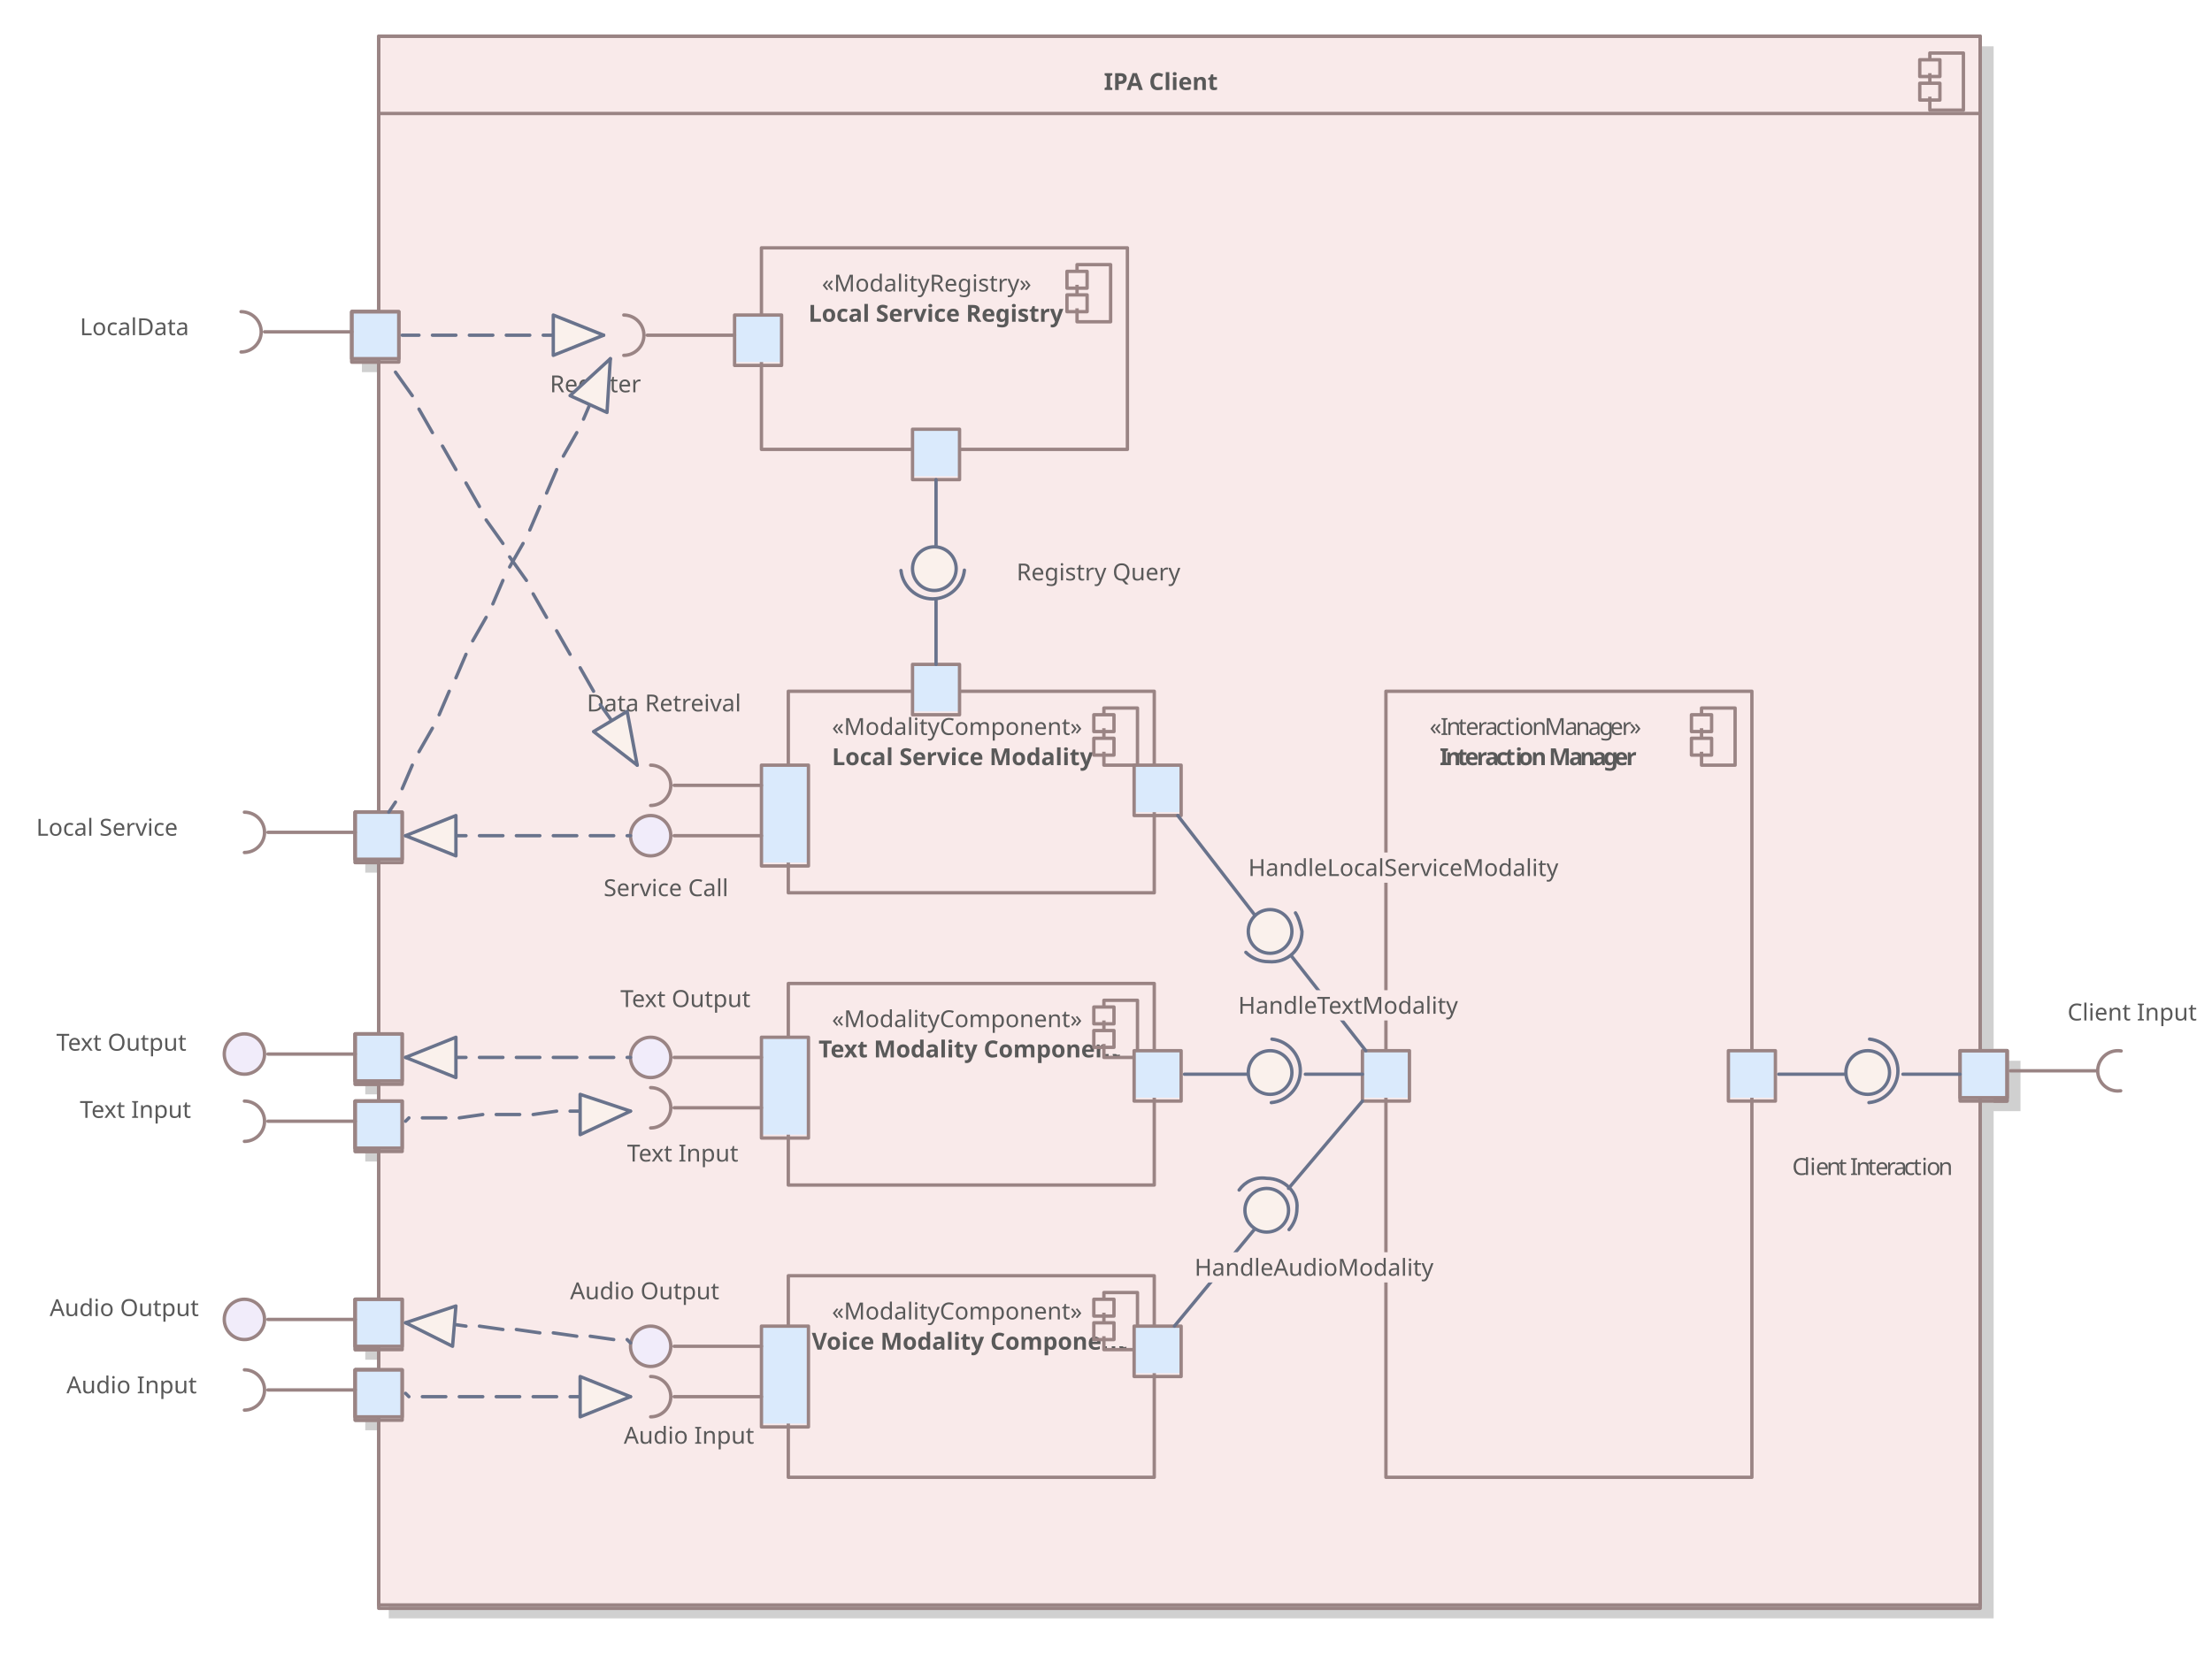
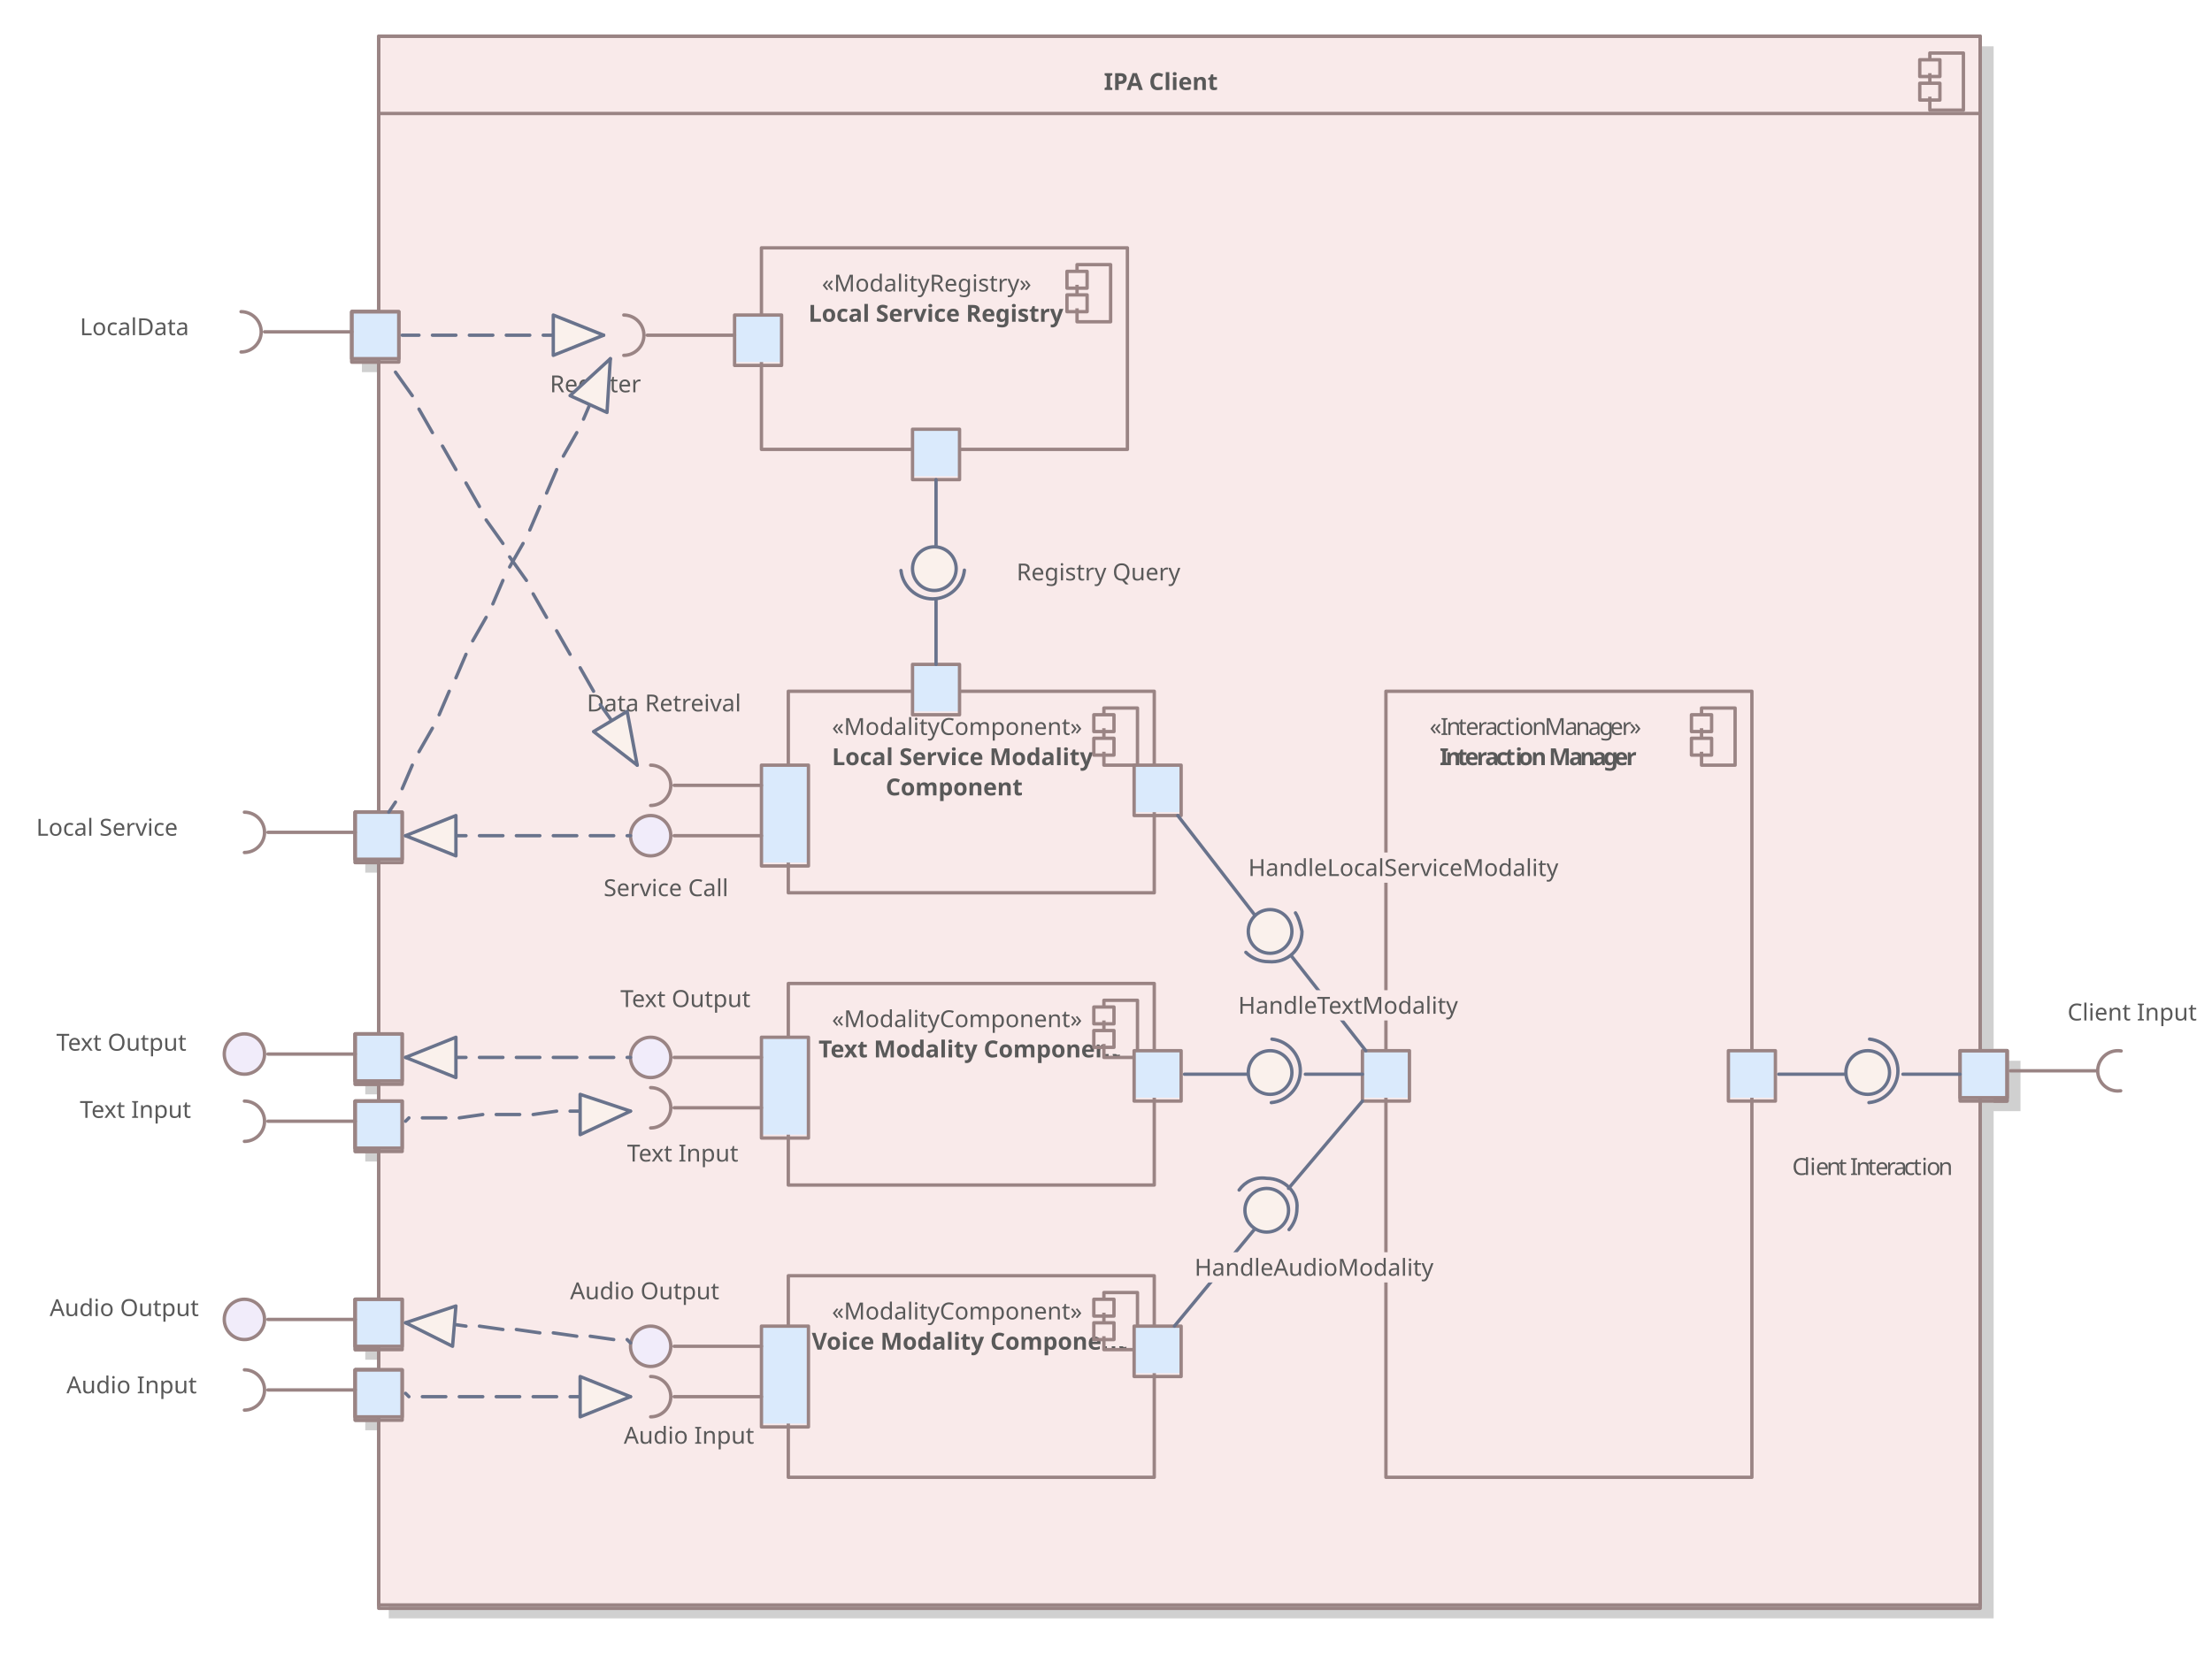
<svg xmlns="http://www.w3.org/2000/svg" version="1.1" preserveAspectRatio="xMidYMid" xml:space="preserve" width="488.354pt" height="365.397pt" viewBox="-7.259 24.19 488.354 365.397">
  <g transform="matrix(1 0 0 -1 0 816)">
    <g stroke="#000000" fill="none" fill-rule="evenodd" stroke-width="1" stroke-linecap="round" stroke-linejoin="round" stroke-miterlimit="3" letter-spacing="normal" font-weight="normal" font-style="normal" baseline-shift="0">
      <g transform="matrix(0.5 0 0 0.5 0 816.45)">
        <g transform="matrix(1.482477 0 0 -1.483639 0 0)" font-family="CalibriUnicode" font-size="7">
          <rect fill="#D0D0D0" stroke="none" x="577" y="349" width="15" height="15" />
          <rect stroke="none" fill="#DAEAFC" x="574" y="346" width="14" height="14" />
          <rect stroke="#9A8484" x="574" y="346" width="14" height="15" />
          <rect stroke="#9A8484" x="574" y="346" width="14" height="14" />
          <rect fill="#D0D0D0" stroke="none" x="98" y="129" width="15" height="15" />
          <rect stroke="none" fill="#DAEAFC" x="95" y="126" width="14" height="14" />
          <rect stroke="#9A8484" x="95" y="126" width="14" height="15" />
          <rect stroke="#9A8484" x="95" y="126" width="14" height="14" />
          <rect fill="#D0D0D0" stroke="none" x="99" y="423" width="15" height="15" />
          <rect stroke="none" fill="#DAEAFC" x="96" y="420" width="14" height="14" />
          <rect stroke="#9A8484" x="96" y="420" width="14" height="15" />
          <rect stroke="#9A8484" x="96" y="420" width="14" height="14" />
          <rect fill="#D0D0D0" stroke="none" x="99" y="444" width="15" height="15" />
          <rect stroke="none" fill="#DAEAFC" x="96" y="441" width="14" height="14" />
          <rect stroke="#9A8484" x="96" y="441" width="14" height="15" />
          <rect stroke="#9A8484" x="96" y="441" width="14" height="14" />
          <rect fill="#D0D0D0" stroke="none" x="99" y="278" width="15" height="15" />
          <rect stroke="none" fill="#DAEAFC" x="96" y="275" width="14" height="14" />
          <rect stroke="#9A8484" x="96" y="275" width="14" height="15" />
          <rect stroke="#9A8484" x="96" y="275" width="14" height="14" />
          <rect fill="#D0D0D0" stroke="none" x="99" y="344" width="15" height="15" />
          <rect stroke="none" fill="#DAEAFC" x="96" y="341" width="14" height="14" />
          <rect stroke="#9A8484" x="96" y="341" width="14" height="15" />
          <rect stroke="#9A8484" x="96" y="341" width="14" height="14" />
          <rect fill="#D0D0D0" stroke="none" x="99" y="364" width="15" height="15" />
          <rect stroke="none" fill="#DAEAFC" x="96" y="361" width="14" height="14" />
          <rect stroke="#9A8484" x="96" y="361" width="14" height="15" />
          <rect stroke="#9A8484" x="96" y="361" width="14" height="14" />
          <rect fill="#D0D0D0" stroke="none" x="106" y="47" width="478" height="468" />
          <rect stroke="none" fill="#F9EAEA" x="103" y="44" width="477" height="467" />
          <rect stroke="#9A8484" x="103" y="44" width="477" height="468" />
          <rect stroke="#9A8484" x="103" y="44" width="477" height="467" />
          <text transform="matrix(1 0 0 1 319 53)" fill="#595959" font-weight="bold" stroke="none">
            <tspan dx="0 " x="0" y="7">IPA Client</tspan>
          </text>
          <path stroke="#9A8484" d="M103 67H580" />
          <rect stroke="none" fill="#F9EAEA" x="565" y="49" width="10" height="16" />
          <rect stroke="#9A8484" x="565" y="49" width="10" height="17" />
          <rect stroke="none" fill="#F9EAEA" x="562" y="51" width="6" height="4" />
          <rect stroke="#9A8484" x="562" y="51" width="6" height="5" />
          <rect stroke="none" fill="#F9EAEA" x="562" y="58" width="6" height="4" />
          <rect stroke="#9A8484" x="562" y="58" width="6" height="5" />
          <rect stroke="none" fill="#DAEAFC" x="574" y="346" width="14" height="14" />
          <rect stroke="#9A8484" x="574" y="346" width="14" height="15" />
          <rect stroke="#9A8484" x="574" y="346" width="14" height="14" />
          <rect stroke="none" fill="#DAEAFC" x="95" y="126" width="14" height="14" />
          <rect stroke="#9A8484" x="95" y="126" width="14" height="15" />
          <rect stroke="#9A8484" x="95" y="126" width="14" height="14" />
          <rect stroke="none" fill="#DAEAFC" x="96" y="420" width="14" height="14" />
          <rect stroke="#9A8484" x="96" y="420" width="14" height="15" />
          <rect stroke="#9A8484" x="96" y="420" width="14" height="14" />
          <rect stroke="none" fill="#DAEAFC" x="96" y="441" width="14" height="14" />
          <rect stroke="#9A8484" x="96" y="441" width="14" height="15" />
          <rect stroke="#9A8484" x="96" y="441" width="14" height="14" />
          <rect stroke="none" fill="#DAEAFC" x="96" y="275" width="14" height="14" />
          <rect stroke="#9A8484" x="96" y="275" width="14" height="15" />
          <rect stroke="#9A8484" x="96" y="275" width="14" height="14" />
          <rect stroke="none" fill="#DAEAFC" x="96" y="341" width="14" height="14" />
          <rect stroke="#9A8484" x="96" y="341" width="14" height="15" />
          <rect stroke="#9A8484" x="96" y="341" width="14" height="14" />
          <rect stroke="none" fill="#DAEAFC" x="96" y="361" width="14" height="14" />
          <rect stroke="#9A8484" x="96" y="361" width="14" height="15" />
          <rect stroke="#9A8484" x="96" y="361" width="14" height="14" />
          <path stroke="#9A8484" d="M589 352h26M621.99 346.08C621.66 346.03 621.33 346 621 346C617.69 346 615 348.69 615 352C615 355.31 617.69 358 621 358C621.28 358 621.57 357.98 621.85 357.94" />
          <text transform="matrix(1 0 0 1 606 330)" fill="#595959" stroke="none">
            <tspan dx="0 " x="0" y="7">Client Input</tspan>
          </text>
          <path stroke="#9A8484" d="M95 132H69m-7 6C62 138 62 138 62 138C65.31 138 68 135.31 68 132C68 128.71 65.29 126 62 126" />
          <text transform="matrix(1 0 0 1 14 126)" fill="#595959" stroke="none">
            <tspan dx="0 " x="0" y="7">LocalData</tspan>
          </text>
          <path stroke="#9A8484" d="M96 426H70" />
          <path stroke="none" fill="#F1ECFA" d="M57 426C57 422.69 59.69 420 63 420C66.31 420 69 422.69 69 426C69 429.31 66.31 432 63 432C59.69 432 57 429.31 57 426" />
          <path stroke="#9A8484" d="M57 426C57 422.69 59.69 420 63 420C66.31 420 69 422.69 69 426C69 429.31 66.31 432 63 432C59.69 432 57 429.31 57 426M57 426C57 422.69 59.69 420 63 420C66.31 420 69 422.69 69 426C69 429.31 66.31 432 63 432C59.69 432 57 429.31 57 426" />
          <text transform="matrix(1 0 0 1 5 418)" fill="#595959" stroke="none">
            <tspan dx="0 " x="0" y="7">Audio Output</tspan>
          </text>
          <path stroke="#9A8484" d="M96 447H70m-7 6C63 453 63 453 63 453C66.31 453 69 450.31 69 447C69 443.71 66.29 441 63 441" />
          <text transform="matrix(1 0 0 1 10 441)" fill="#595959" stroke="none">
            <tspan dx="0 " x="0" y="7">Audio Input</tspan>
          </text>
          <path stroke="#9A8484" d="M96 281H70m-7 6C63 287 63 287 63 287C66.31 287 69 284.31 69 281C69 277.71 66.29 275 63 275" />
          <text transform="matrix(1 0 0 1 1 275)" fill="#595959" stroke="none">
            <tspan dx="0 " x="0" y="7">Local Service</tspan>
          </text>
          <path stroke="#9A8484" d="M96 347H70" />
          <path stroke="none" fill="#F1ECFA" d="M57 347C57 343.69 59.69 341 63 341C66.31 341 69 343.69 69 347C69 350.31 66.31 353 63 353C59.69 353 57 350.31 57 347" />
          <path stroke="#9A8484" d="M57 347C57 343.69 59.69 341 63 341C66.31 341 69 343.69 69 347C69 350.31 66.31 353 63 353C59.69 353 57 350.31 57 347M57 347C57 343.69 59.69 341 63 341C66.31 341 69 343.69 69 347C69 350.31 66.31 353 63 353C59.69 353 57 350.31 57 347" />
          <text transform="matrix(1 0 0 1 7 339)" fill="#595959" stroke="none">
            <tspan dx="0 " x="0" y="7">Text Output</tspan>
          </text>
          <path stroke="#9A8484" d="M96 367H70m-7 6C63 373 63 373 63 373C66.31 373 69 370.31 69 367C69 363.71 66.29 361 63 361" />
          <text transform="matrix(1 0 0 1 14 359)" fill="#595959" stroke="none">
            <tspan dx="0 " x="0" y="7">Text Input</tspan>
          </text>
          <rect stroke="none" fill="#F9EAEA" x="217" y="107" width="109" height="59" />
          <rect stroke="#9A8484" x="217" y="107" width="109" height="60" />
          <text transform="matrix(1 0 0 1 235 113)" fill="#595959" stroke="none">
            <tspan dx="0 " x="0" y="7">«ModalityRegistry»</tspan>
          </text>
          <text transform="matrix(1 0 0 1 231 122)" fill="#595959" font-weight="bold" stroke="none">
            <tspan dx="0 " x="0" y="7">Local Service Registry</tspan>
          </text>
          <rect stroke="none" fill="#F9EAEA" x="311" y="112" width="10" height="16" />
          <rect stroke="#9A8484" x="311" y="112" width="10" height="17" />
          <rect stroke="none" fill="#F9EAEA" x="308" y="114" width="6" height="4" />
          <rect stroke="#9A8484" x="308" y="114" width="6" height="5" />
          <rect stroke="none" fill="#F9EAEA" x="308" y="121" width="6" height="4" />
          <rect stroke="#9A8484" x="308" y="121" width="6" height="5" />
          <rect stroke="none" fill="#DAEAFC" x="209" y="127" width="14" height="14" />
          <rect stroke="#9A8484" x="209" y="127" width="14" height="15" />
          <rect stroke="none" fill="#DAEAFC" x="262" y="161" width="14" height="14" />
          <rect stroke="#9A8484" x="262" y="161" width="14" height="15" />
          <path stroke="#9A8484" d="M209 133H183m-7 6C176 139 176 139 176 139C179.31 139 182 136.31 182 133C182 129.71 179.29 127 176 127" />
          <text transform="matrix(1 0 0 1 154 143)" fill="#595959" stroke="none">
            <tspan dx="0 " x="0" y="7">Register</tspan>
          </text>
          <rect stroke="none" fill="#F9EAEA" x="403" y="239" width="109" height="233" />
          <rect stroke="#9A8484" x="403" y="239" width="109" height="234" />
          <text transform="matrix(1 0 0 1 416 245)" fill="#595959" stroke="none">
            <tspan dx="0 " x="0" y="7">«</tspan>
            <tspan dx="0 " x="3.25" y="7">I</tspan>
            <tspan dx="0 " x="5" y="7">n</tspan>
            <tspan dx="0 " x="8.5" y="7">t</tspan>
            <tspan dx="0 " x="10.75" y="7">e</tspan>
            <tspan dx="0 " x="14.25" y="7">r</tspan>
            <tspan dx="0 " x="16.5" y="7">a</tspan>
            <tspan dx="0 " x="19.75" y="7">c</tspan>
            <tspan dx="0 0 " x="22.75" y="7">ti</tspan>
            <tspan dx="0 " x="26.75" y="7">o</tspan>
            <tspan dx="0 " x="30.5" y="7">n</tspan>
            <tspan dx="0 " x="34.25" y="7">M</tspan>
            <tspan dx="0 " x="40.25" y="7">a</tspan>
            <tspan dx="0 " x="43.5" y="7">n</tspan>
            <tspan dx="0 " x="47.25" y="7">a</tspan>
            <tspan dx="0 " x="50.5" y="7">g</tspan>
            <tspan dx="0 " x="53.75" y="7">e</tspan>
            <tspan dx="0 " x="57.25" y="7">r</tspan>
            <tspan dx="0 " x="59.5" y="7">»</tspan>
          </text>
          <text transform="matrix(1 0 0 1 419 254)" fill="#595959" font-weight="bold" stroke="none">
            <tspan dx="0 " x="0" y="7">I</tspan>
            <tspan dx="0 " x="1.75" y="7">n</tspan>
            <tspan dx="0 " x="5.25" y="7">t</tspan>
            <tspan dx="0 " x="7.5" y="7">e</tspan>
            <tspan dx="0 " x="11" y="7">r</tspan>
            <tspan dx="0 " x="13.5" y="7">a</tspan>
            <tspan dx="0 " x="16.75" y="7">c</tspan>
            <tspan dx="0 0 " x="19.5" y="7">ti</tspan>
            <tspan dx="0 " x="23.5" y="7">o</tspan>
            <tspan dx="0 " x="27.25" y="7">n</tspan>
            <tspan dx="0 " x="31" y="7"> </tspan>
            <tspan dx="0 " x="32.5" y="7">M</tspan>
            <tspan dx="0 " x="38.5" y="7">a</tspan>
            <tspan dx="0 " x="41.75" y="7">n</tspan>
            <tspan dx="0 " x="45.5" y="7">a</tspan>
            <tspan dx="0 " x="48.75" y="7">g</tspan>
            <tspan dx="0 " x="52" y="7">e</tspan>
            <tspan dx="0 " x="55.5" y="7">r</tspan>
          </text>
          <rect stroke="none" fill="#F9EAEA" x="497" y="244" width="10" height="16" />
          <rect stroke="#9A8484" x="497" y="244" width="10" height="17" />
          <rect stroke="none" fill="#F9EAEA" x="494" y="246" width="6" height="4" />
          <rect stroke="#9A8484" x="494" y="246" width="6" height="5" />
          <rect stroke="none" fill="#F9EAEA" x="494" y="253" width="6" height="4" />
          <rect stroke="#9A8484" x="494" y="253" width="6" height="5" />
          <rect stroke="none" fill="#DAEAFC" x="396" y="346" width="14" height="14" />
          <rect stroke="#9A8484" x="396" y="346" width="14" height="15" />
          <rect stroke="none" fill="#DAEAFC" x="505" y="346" width="14" height="14" />
          <rect stroke="#9A8484" x="505" y="346" width="14" height="15" />
          <rect stroke="none" fill="#F9EAEA" x="225" y="413" width="109" height="59" />
          <rect stroke="#9A8484" x="225" y="413" width="109" height="60" />
          <text transform="matrix(1 0 0 1 238 419)" fill="#595959" stroke="none">
            <tspan dx="0 " x="0" y="7">«ModalityComponent»</tspan>
          </text>
          <text transform="matrix(1 0 0 1 232 428)" fill="#595959" font-weight="bold" stroke="none">
            <tspan dx="0 " x="0" y="7">Voice Modality Component</tspan>
          </text>
          <rect stroke="none" fill="#F9EAEA" x="319" y="418" width="10" height="16" />
          <rect stroke="#9A8484" x="319" y="418" width="10" height="17" />
          <rect stroke="none" fill="#F9EAEA" x="316" y="420" width="6" height="4" />
          <rect stroke="#9A8484" x="316" y="420" width="6" height="5" />
          <rect stroke="none" fill="#F9EAEA" x="316" y="427" width="6" height="4" />
          <rect stroke="#9A8484" x="316" y="427" width="6" height="5" />
          <rect stroke="none" fill="#DAEAFC" x="217" y="428" width="14" height="29" />
          <rect stroke="#9A8484" x="217" y="428" width="14" height="30" />
          <rect stroke="none" fill="#DAEAFC" x="328" y="428" width="14" height="14" />
          <rect stroke="#9A8484" x="328" y="428" width="14" height="15" />
          <path stroke="#9A8484" d="M217 434H191" />
          <path stroke="none" fill="#F1ECFA" d="M178 434C178 430.69 180.69 428 184 428C187.31 428 190 430.69 190 434C190 437.31 187.31 440 184 440C180.69 440 178 437.31 178 434" />
          <path stroke="#9A8484" d="M178 434C178 430.69 180.69 428 184 428C187.31 428 190 430.69 190 434C190 437.31 187.31 440 184 440C180.69 440 178 437.31 178 434M178 434C178 430.69 180.69 428 184 428C187.31 428 190 430.69 190 434C190 437.31 187.31 440 184 440C180.69 440 178 437.31 178 434" />
          <text transform="matrix(1 0 0 1 160 413)" fill="#595959" stroke="none">
            <tspan dx="0 " x="0" y="7">Audio Output</tspan>
          </text>
          <path stroke="#9A8484" d="M217 449H191m-7 6C184 455 184 455 184 455C187.31 455 190 452.31 190 449C190 445.71 187.29 443 184 443" />
          <text transform="matrix(1 0 0 1 176 456)" fill="#595959" stroke="none">
            <tspan dx="0 " x="0" y="7">Audio Input</tspan>
          </text>
          <rect stroke="none" fill="#F9EAEA" x="225" y="326" width="109" height="59" />
          <rect stroke="#9A8484" x="225" y="326" width="109" height="60" />
          <text transform="matrix(1 0 0 1 238 332)" fill="#595959" stroke="none">
            <tspan dx="0 " x="0" y="7">«ModalityComponent»</tspan>
          </text>
          <text transform="matrix(1 0 0 1 234 341)" fill="#595959" font-weight="bold" stroke="none">
            <tspan dx="0 " x="0" y="7">Text Modality Component</tspan>
          </text>
          <rect stroke="none" fill="#F9EAEA" x="319" y="331" width="10" height="16" />
          <rect stroke="#9A8484" x="319" y="331" width="10" height="17" />
          <rect stroke="none" fill="#F9EAEA" x="316" y="333" width="6" height="4" />
          <rect stroke="#9A8484" x="316" y="333" width="6" height="5" />
          <rect stroke="none" fill="#F9EAEA" x="316" y="340" width="6" height="4" />
          <rect stroke="#9A8484" x="316" y="340" width="6" height="5" />
          <rect stroke="none" fill="#DAEAFC" x="217" y="342" width="14" height="29" />
          <rect stroke="#9A8484" x="217" y="342" width="14" height="30" />
          <rect stroke="none" fill="#DAEAFC" x="328" y="346" width="14" height="14" />
          <rect stroke="#9A8484" x="328" y="346" width="14" height="15" />
          <path stroke="#9A8484" d="M217 348H191" />
          <path stroke="none" fill="#F1ECFA" d="M178 348C178 344.69 180.69 342 184 342C187.31 342 190 344.69 190 348C190 351.31 187.31 354 184 354C180.69 354 178 351.31 178 348" />
          <path stroke="#9A8484" d="M178 348C178 344.69 180.69 342 184 342C187.31 342 190 344.69 190 348C190 351.31 187.31 354 184 354C180.69 354 178 351.31 178 348M178 348C178 344.69 180.69 342 184 342C187.31 342 190 344.69 190 348C190 351.31 187.31 354 184 354C180.69 354 178 351.31 178 348" />
          <text transform="matrix(1 0 0 1 175 326)" fill="#595959" stroke="none">
            <tspan dx="0 " x="0" y="7">Text Output</tspan>
          </text>
          <path stroke="#9A8484" d="M217 363H191m-7 6C184 369 184 369 184 369C187.31 369 190 366.31 190 363C190 359.71 187.29 357 184 357" />
          <text transform="matrix(1 0 0 1 177 372)" fill="#595959" stroke="none">
            <tspan dx="0 " x="0" y="7">Text Input</tspan>
          </text>
          <rect stroke="none" fill="#F9EAEA" x="225" y="239" width="109" height="59" />
          <rect stroke="#9A8484" x="225" y="239" width="109" height="60" />
          <text transform="matrix(1 0 0 1 238 245)" fill="#595959" stroke="none">
            <tspan dx="0 " x="0" y="7">«ModalityComponent»</tspan>
          </text>
          <text transform="matrix(1 0 0 1 238 254)" fill="#595959" font-weight="bold" stroke="none">
            <tspan dx="0 " x="0" y="7">Local Service Modality</tspan>
          </text>
+           <text transform="matrix(1 0 0 1 254 263)" fill="#595959" font-weight="bold" stroke="none">
+             <tspan dx="0 " x="0" y="7">Component</tspan>
+           </text>
          <rect stroke="none" fill="#F9EAEA" x="319" y="244" width="10" height="16" />
          <rect stroke="#9A8484" x="319" y="244" width="10" height="17" />
          <rect stroke="none" fill="#F9EAEA" x="316" y="246" width="6" height="4" />
          <rect stroke="#9A8484" x="316" y="246" width="6" height="5" />
          <rect stroke="none" fill="#F9EAEA" x="316" y="253" width="6" height="4" />
          <rect stroke="#9A8484" x="316" y="253" width="6" height="5" />
          <rect stroke="none" fill="#DAEAFC" x="328" y="261" width="14" height="14" />
          <rect stroke="#9A8484" x="328" y="261" width="14" height="15" />
          <rect stroke="none" fill="#DAEAFC" x="217" y="261" width="14" height="29" />
          <rect stroke="#9A8484" x="217" y="261" width="14" height="30" />
          <rect stroke="none" fill="#DAEAFC" x="262" y="231" width="14" height="14" />
          <rect stroke="#9A8484" x="262" y="231" width="14" height="15" />
          <path stroke="#9A8484" d="M217 267H191m-7 6C184 273 184 273 184 273C187.31 273 190 270.31 190 267C190 263.71 187.29 261 184 261" />
          <text transform="matrix(1 0 0 1 165 238)" fill="#595959" stroke="none">
            <tspan dx="0 " x="0" y="7">Data Retreival</tspan>
          </text>
          <path stroke="#9A8484" d="M217 282H191" />
          <path stroke="none" fill="#F1ECFA" d="M178 282C178 278.69 180.69 276 184 276C187.31 276 190 278.69 190 282C190 285.31 187.31 288 184 288C180.69 288 178 285.31 178 282" />
          <path stroke="#9A8484" d="M178 282C178 278.69 180.69 276 184 276C187.31 276 190 278.69 190 282C190 285.31 187.31 288 184 288C180.69 288 178 285.31 178 282M178 282C178 278.69 180.69 276 184 276C187.31 276 190 278.69 190 282C190 285.31 187.31 288 184 288C180.69 288 178 285.31 178 282" />
          <text transform="matrix(1 0 0 1 170 293)" fill="#595959" stroke="none">
            <tspan dx="0 " x="0" y="7">Service Call</tspan>
          </text>
          <path stroke="#69738C" d="M172 140l-3 7m-2 4l-3 7m-2 4l-4 7m-2 4l-3 7m-2 4l-3 7m-2 4l-4 7m-2 4l-3 7m-2 4l-4 7m-2 4l-3 7m-2 4l-3 7m-2 4l-4 7m-2 4l-3 7m-2 4l-2 3" />
          <path stroke="#69738C" fill="#FAF1EC" d="M171 156l-11 -5l12 -11l-1 16" />
          <path stroke="#69738C" stroke-dasharray="7,4" d="M170 133L110 133" />
          <path stroke="#69738C" fill="#FAF1EC" d="M155 139V127l15 6l-15 6" />
          <path stroke="#69738C" stroke-dasharray="7,4" d="M111 282L178 282" />
          <path stroke="#69738C" fill="#FAF1EC" d="M126 276v12l-15 -6l15 -6" />
          <path stroke="#69738C" d="M180 261l-4 -7m-2 -4l-5 -7m-2 -4l-4 -7m-3 -4l-4 -7m-3 -4l-4 -7m-2 -4l-5 -7m-2 -4l-5 -7m-2 -4l-4 -7m-3 -4l-4 -7m-3 -4l-4 -7m-2 -4l-5 -7" />
          <path stroke="#69738C" fill="#FAF1EC" d="M167 251l10 -6l3 16L167 251" />
          <path stroke="#69738C" d="M397 346L375 318M361.28 316.72C363.06 318.5 365.48 319.5 368 319.5C373.75 320 378 315.75 378 310.5C377.5 308.22 377 306.47 376.06 304.97M365 307L341 276" />
          <path stroke="none" fill="#FAF1EC" d="M362 310.5C362 306.91 364.91 304 368.5 304C372.09 304 375 306.91 375 310.5C375 314.09 372.09 317 368.5 317C364.91 317 362 314.09 362 310.5" />
          <path stroke="#69738C" d="M362 310.5C362 306.91 364.91 304 368.5 304C372.09 304 375 306.91 375 310.5C375 314.09 372.09 317 368.5 317C364.91 317 362 314.09 362 310.5M396 353H379M368.86 361.46C373.73 361.02 377.5 356.89 377.5 352C377.5 347.18 373.84 343.09 369.05 342.56M362 353H343" />
          <path stroke="none" fill="#FAF1EC" d="M362 352.5C362 348.91 364.91 346 368.5 346C372.09 346 375 348.91 375 352.5C375 356.09 372.09 359 368.5 359C364.91 359 362 356.09 362 352.5" />
          <path stroke="#69738C" d="M362 352.5C362 348.91 364.91 346 368.5 346C372.09 346 375 348.91 375 352.5C375 356.09 372.09 359 368.5 359C364.91 359 362 356.09 362 352.5M396 361l-22 26M374.15 399.26C375.66 397.52 376.5 395.3 376.5 393C377 388.25 372.75 384 367.5 384C363.93 383.5 361.05 384.98 359.27 387.48M364 399l-24 29" />
          <path stroke="none" fill="#FAF1EC" d="M361 393.5C361 389.91 363.91 387 367.5 387C371.09 387 374 389.91 374 393.5C374 397.09 371.09 400 367.5 400C363.91 400 361 397.09 361 393.5" />
          <path stroke="#69738C" d="M361 393.5C361 389.91 363.91 387 367.5 387C371.09 387 374 389.91 374 393.5C374 397.09 371.09 400 367.5 400C363.91 400 361 397.09 361 393.5" />
          <path stroke="#69738C" stroke-dasharray="7,4" d="M111 348L178 348" />
          <path stroke="#69738C" fill="#FAF1EC" d="M126 342v12l-15 -6l15 -6" />
          <path stroke="#69738C" stroke-dasharray="7,4" d="M178 364L160 364" />
          <path stroke="#69738C" d="M156 364l-7 1m-4 0h-7m-4 0l-7 1m-4 0h-7m-4 0l-1 1" />
          <path stroke="#69738C" fill="#FAF1EC" d="M163 371V359l15 5l-15 7" />
          <path stroke="#69738C" d="M111 427h7m4 0l7 1m4 0l7 1m4 0l7 1m4 0l7 1m4 0l7 1m4 0l1 1" />
          <path stroke="#69738C" fill="#FAF1EC" d="M126 422l-1 12l-14 -7l15 -5" />
          <path stroke="#69738C" stroke-dasharray="7,4" d="M178 449L116 449" />
          <path stroke="#69738C" d="M112 449l-1 -1" />
          <path stroke="#69738C" fill="#FAF1EC" d="M163 455V443l15 6l-15 6" />
          <path stroke="#69738C" d="M574 353H557M546.86 361.46C551.73 361.02 555.5 356.89 555.5 352C555.5 347.18 551.84 343.09 547.05 342.56M540 353H520" />
          <path stroke="none" fill="#FAF1EC" d="M540 352.5C540 348.91 542.91 346 546.5 346C550.09 346 553 348.91 553 352.5C553 356.09 550.09 359 546.5 359C542.91 359 540 356.09 540 352.5" />
          <path stroke="#69738C" d="M540 352.5C540 348.91 542.91 346 546.5 346C550.09 346 553 348.91 553 352.5C553 356.09 550.09 359 546.5 359C542.91 359 540 356.09 540 352.5M269 231V212M258.56 203.05C259.09 207.84 263.18 211.5 268 211.5C272.86 211.5 276.97 207.78 277.45 202.95M269 197V176" />
          <path stroke="none" fill="#FAF1EC" d="M262 202.5C262 198.91 264.91 196 268.5 196C272.09 196 275 198.91 275 202.5C275 206.09 272.09 209 268.5 209C264.91 209 262 206.09 262 202.5" />
          <path stroke="#69738C" d="M262 202.5C262 198.91 264.91 196 268.5 196C272.09 196 275 198.91 275 202.5C275 206.09 272.09 209 268.5 209C264.91 209 262 206.09 262 202.5" />
+           <g transform="matrix(1 0 0 -1 362 287)">
+             <rect fill="#F9EAEA" stroke="none" x="0" width="79" y="-9" height="9" />
+           </g>
+           <text transform="matrix(1 0 0 1 362 287)" fill="#595959" stroke="none">
+             <tspan dx="0 " x="0" y="7">HandleLocalServiceModality</tspan>
+           </text>
+           <g transform="matrix(1 0 0 -1 359 328)">
+             <rect fill="#F9EAEA" stroke="none" x="0" width="56" y="-9" height="9" />
+           </g>
+           <text transform="matrix(1 0 0 1 359 328)" fill="#595959" stroke="none">
+             <tspan dx="0 " x="0" y="7">HandleTextModality</tspan>
+           </text>
          <g transform="matrix(1 0 0 -1 524 376)">
            <rect fill="#F9EAEA" stroke="none" x="0" width="47" y="-9" height="9" />
          </g>
          <text transform="matrix(1 0 0 1 524 376)" fill="#595959" stroke="none">
            <tspan dx="0 " x="0" y="7">C</tspan>
            <tspan dx="0 " x="3.5" y="7">l</tspan>
            <tspan dx="0 " x="5.25" y="7">i</tspan>
            <tspan dx="0 " x="7" y="7">e</tspan>
            <tspan dx="0 " x="10.25" y="7">n</tspan>
            <tspan dx="0 " x="13.75" y="7">t</tspan>
            <tspan dx="0 " x="16" y="7"> </tspan>
            <tspan dx="0 " x="17.25" y="7">I</tspan>
            <tspan dx="0 " x="19" y="7">n</tspan>
            <tspan dx="0 " x="22.5" y="7">t</tspan>
            <tspan dx="0 " x="24.75" y="7">e</tspan>
            <tspan dx="0 " x="28" y="7">r</tspan>
            <tspan dx="0 " x="30.25" y="7">a</tspan>
            <tspan dx="0 " x="33.25" y="7">c</tspan>
            <tspan dx="0 0 " x="36" y="7">ti</tspan>
            <tspan dx="0 " x="40" y="7">o</tspan>
            <tspan dx="0 " x="43.5" y="7">n</tspan>
          </text>
+           <g transform="matrix(1 0 0 -1 293 199)">
+             <rect fill="#F9EAEA" stroke="none" x="0" width="41" y="-9" height="9" />
+           </g>
+           <text transform="matrix(1 0 0 1 293 199)" fill="#595959" stroke="none">
+             <tspan dx="0 " x="0" y="7">Registry Query</tspan>
+           </text>
          <g transform="matrix(1 0 0 -1 346 406)">
            <rect fill="#F9EAEA" stroke="none" x="0" width="60" y="-9" height="9" />
          </g>
          <text transform="matrix(1 0 0 1 346 406)" fill="#595959" stroke="none">
            <tspan dx="0 " x="0" y="7">HandleAudioModality</tspan>
-           </text>
-           <g transform="matrix(1 0 0 -1 362 287)">
-             <rect fill="#F9EAEA" stroke="none" x="0" width="79" y="-9" height="9" />
-           </g>
-           <text transform="matrix(1 0 0 1 362 287)" fill="#595959" stroke="none">
-             <tspan dx="0 " x="0" y="7">HandleLocalServiceModality</tspan>
-           </text>
-           <g transform="matrix(1 0 0 -1 293 199)">
-             <rect fill="#F9EAEA" stroke="none" x="0" width="41" y="-9" height="9" />
-           </g>
-           <text transform="matrix(1 0 0 1 293 199)" fill="#595959" stroke="none">
-             <tspan dx="0 " x="0" y="7">Registry Query</tspan>
-           </text>
-           <g transform="matrix(1 0 0 -1 359 328)">
-             <rect fill="#F9EAEA" stroke="none" x="0" width="56" y="-9" height="9" />
-           </g>
-           <text transform="matrix(1 0 0 1 359 328)" fill="#595959" stroke="none">
-             <tspan dx="0 " x="0" y="7">HandleTextModality</tspan>
          </text>
        </g>
      </g>
    </g>
  </g>
</svg>
